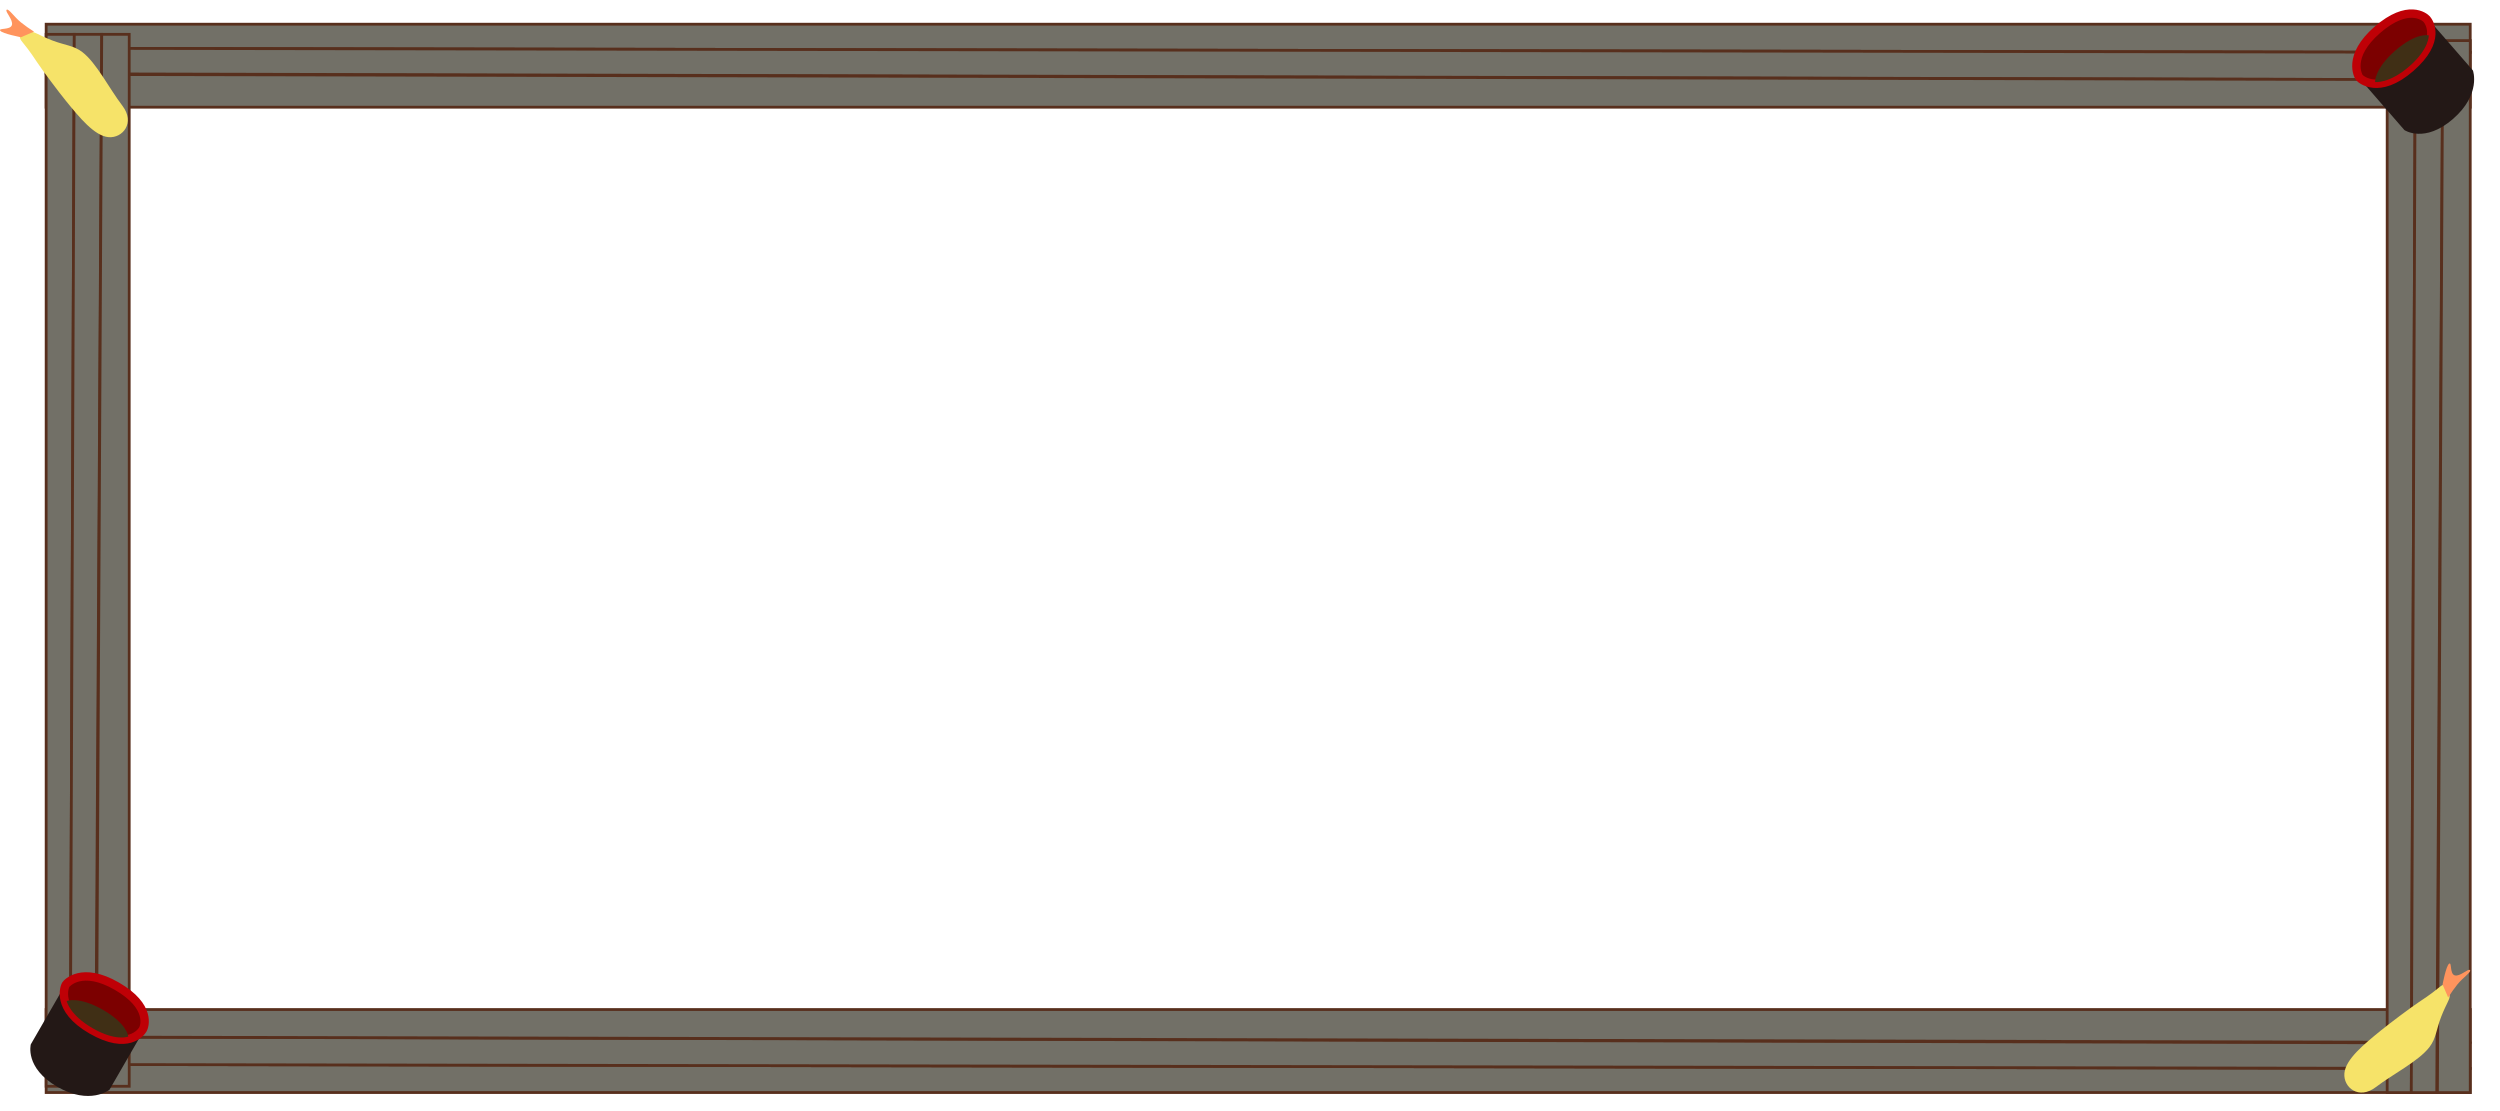
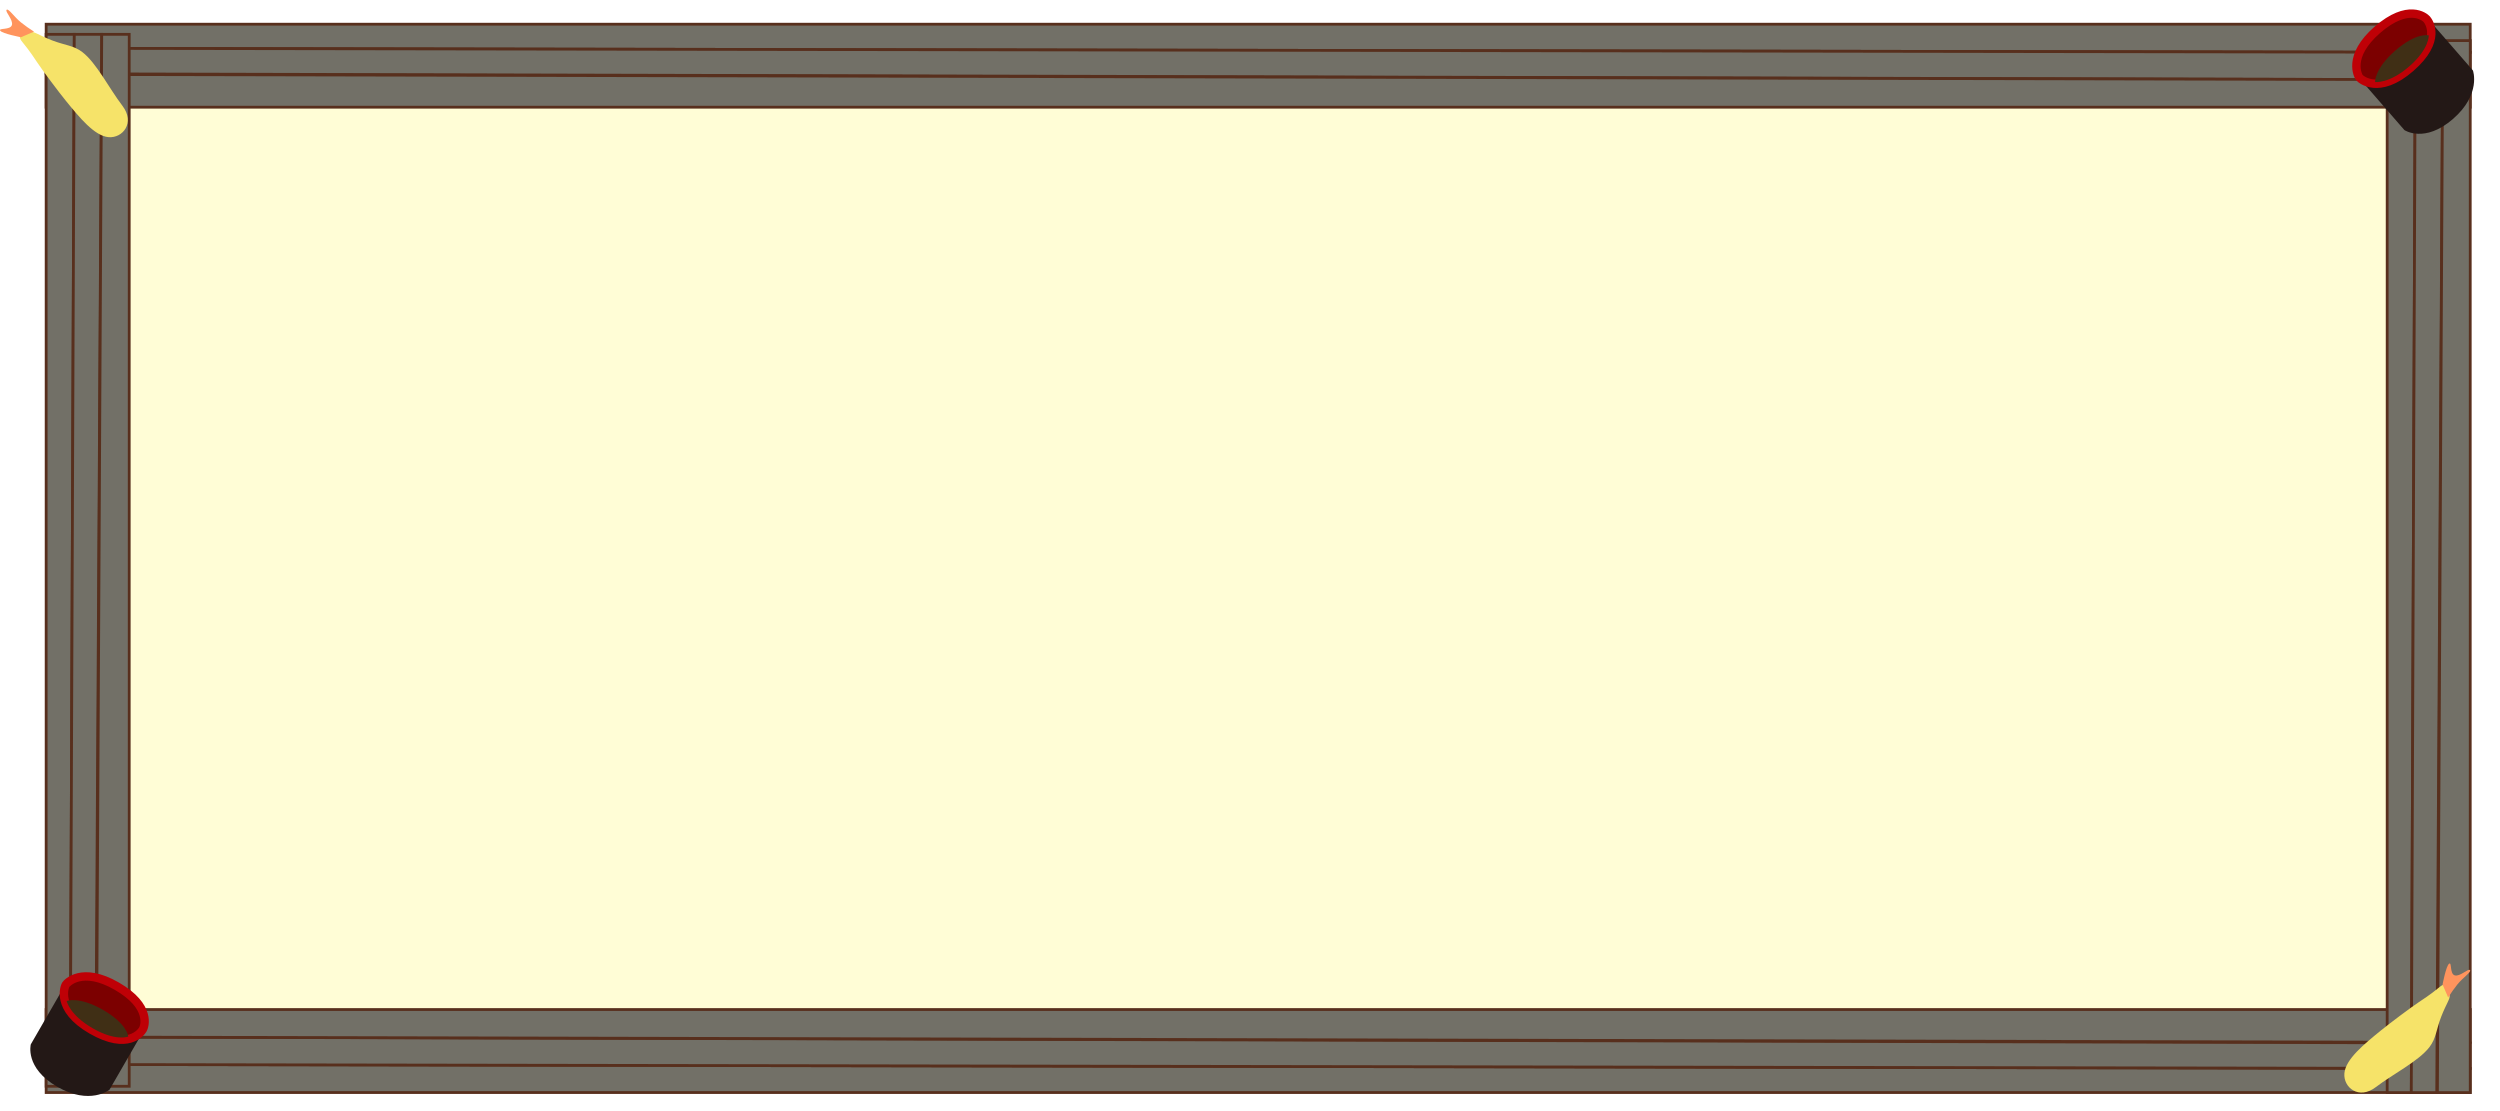
<svg xmlns="http://www.w3.org/2000/svg" width="894" height="397" viewBox="0 0 894 397">
  <defs>
    <clipPath id="clip-そば_枠">
      <rect width="894" height="397" />
    </clipPath>
  </defs>
+   <rect x="30" y="30" width="840" height="360" fill="#fffdd6" />
  <g id="そば_枠" data-name="そば 枠" clip-path="url(#clip-そば_枠)">
    <g id="グループ_236" data-name="グループ 236" transform="translate(-76.645 -1425.083)">
      <g id="グループ_229" data-name="グループ 229" transform="translate(1949.182 -162.271) rotate(90)">
        <path id="パス_20" data-name="パス 20" d="M1625,5304.182v866.849h8.622l1.437-866.849Z" transform="translate(-29 -4315)" fill="#727067" stroke="#582f1d" stroke-width="1" />
        <path id="パス_21" data-name="パス 21" d="M1635.059,5304.182l-1.437,866.849h9.1l2.156-866.849Z" transform="translate(-29 -4315)" fill="#727067" stroke="#582f1d" stroke-width="1" />
        <path id="パス_22" data-name="パス 22" d="M1644.878,5304.182l-1.916,866.849H1654.7V5304.182Z" transform="translate(-29 -4315)" fill="#727067" stroke="#582f1d" stroke-width="1" />
      </g>
      <g id="グループ_230" data-name="グループ 230" transform="translate(-896.031 3411.784) rotate(-90)">
        <path id="パス_20-2" data-name="パス 20" d="M1625,5304.182V6171.03h8.622l1.437-866.848Z" transform="translate(-29 -4315)" fill="#727067" stroke="#582f1d" stroke-width="1" />
        <path id="パス_21-2" data-name="パス 21" d="M1635.059,5304.182l-1.437,866.848h9.1l2.156-866.848Z" transform="translate(-29 -4315)" fill="#727067" stroke="#582f1d" stroke-width="1" />
        <path id="パス_22-2" data-name="パス 22" d="M1644.878,5304.182l-1.916,866.848H1654.7V5304.182Z" transform="translate(-29 -4315)" fill="#727067" stroke="#582f1d" stroke-width="1" />
      </g>
      <g id="グループ_231" data-name="グループ 231" transform="translate(-665.699 450.429)">
        <path id="パス_20-3" data-name="パス 20" d="M1625,5304.182v376.174h8.622l1.437-376.174Z" transform="translate(-29 -4315)" fill="#727067" stroke="#582f1d" stroke-width="1" />
        <path id="パス_21-3" data-name="パス 21" d="M1635.059,5304.182l-1.437,376.174h9.1l2.156-376.174Z" transform="translate(-29 -4315)" fill="#727067" stroke="#582f1d" stroke-width="1" />
        <path id="パス_22-3" data-name="パス 22" d="M1644.878,5304.182l-1.916,376.174H1654.7V5304.182Z" transform="translate(-29 -4315)" fill="#727067" stroke="#582f1d" stroke-width="1" />
      </g>
      <g id="グループ_232" data-name="グループ 232" transform="translate(-1502.849 448.179)">
        <path id="パス_20-4" data-name="パス 20" d="M1625,5304.182v376.174h8.622l1.437-376.174Z" transform="translate(-29 -4315)" fill="#727067" stroke="#582f1d" stroke-width="1" />
        <path id="パス_21-4" data-name="パス 21" d="M1635.059,5304.182l-1.437,376.174h9.1l2.156-376.174Z" transform="translate(-29 -4315)" fill="#727067" stroke="#582f1d" stroke-width="1" />
        <path id="パス_22-4" data-name="パス 22" d="M1644.878,5304.182l-1.916,376.174H1654.7V5304.182Z" transform="translate(-29 -4315)" fill="#727067" stroke="#582f1d" stroke-width="1" />
      </g>
      <g id="グループ_235" data-name="グループ 235">
        <g id="グループ_221" data-name="グループ 221" transform="translate(-872.674 719.214)">
          <path id="パス_23" data-name="パス 23" d="M1784.674,5377.291c-.44,5.052,5.129,9.621,11.237,4.947s15.333-9.271,19.2-14.339c2.4-3.137,2.4-6.256,4.193-10.863s3.3-6.508,2.991-7.563c-.808-2.771,1.252-3.916-1.171-3.916s-.952.476-9.871,6.326c-2.756,1.808-10.71,7.8-13.584,10.146C1791.7,5366.9,1785.114,5372.238,1784.674,5377.291Z" transform="translate(3 -4287.616)" fill="#f6e369" />
          <path id="パス_24" data-name="パス 24" d="M1851.78,5372.922s1.236-6.6,2.322-7.418.152,3.584,2.023,4.149,4.788-2.531,5.459-1.891-2.565,2.709-4.517,5.16a50.906,50.906,0,0,0-3.288,4.645" transform="translate(-29 -4315)" fill="#ff945d" />
        </g>
        <g id="グループ_222" data-name="グループ 222" transform="translate(-973.758 3600.803) rotate(-90)">
          <path id="パス_23-2" data-name="パス 23" d="M1784.674,5377.291c-.44,5.052,5.129,9.621,11.237,4.947s15.333-9.271,19.2-14.339c2.4-3.137,2.4-6.256,4.193-10.863s3.3-6.508,2.991-7.563c-.808-2.771,1.252-3.916-1.171-3.916s-.952.476-9.871,6.326c-2.756,1.808-10.71,7.8-13.584,10.146C1791.7,5366.9,1785.114,5372.238,1784.674,5377.291Z" transform="translate(342 -4288.072)" fill="#f6e369" />
          <path id="パス_24-2" data-name="パス 24" d="M1851.78,5372.922s1.236-6.6,2.322-7.418.152,3.584,2.023,4.149,4.788-2.531,5.459-1.891-2.565,2.709-4.517,5.16a50.906,50.906,0,0,0-3.288,4.645" transform="translate(310.626 -4315)" fill="#ff945d" />
        </g>
        <g id="グループ_233" data-name="グループ 233" transform="translate(-875.017 1063.305) rotate(-41)">
          <path id="パス_35" data-name="パス 35" d="M1128.273,5799.325v22.88s2.247,8.4,15.735,8.4,16.742-8.4,16.742-8.4v-22.88s-2.162,8.133-16.1,8.133S1128.273,5799.325,1128.273,5799.325Z" transform="translate(-29 -4325.63)" fill="#231816" />
          <path id="パス_36" data-name="パス 36" d="M1115.676,1463.176c-14.505,0-16.076,8.079-16.076,8.729s1.045,9.326,16.076,9.326,15.8-8.187,15.8-9.326S1130.182,1463.176,1115.676,1463.176Z" transform="translate(-0.164)" fill="#7c0000" stroke="#bf0006" stroke-width="3" />
          <path id="パス_37" data-name="パス 37" d="M1106.032,1486.649s2.868-3.741,12.9-3.741,12.525,3.741,12.525,3.741-2.92,3.8-12.525,3.8S1106.032,1486.649,1106.032,1486.649Z" transform="translate(-3.397 -9.918)" fill="#402f15" />
        </g>
        <g id="グループ_234" data-name="グループ 234" transform="matrix(0.866, 0.5, -0.5, 0.866, -116.024, -47.126)">
          <path id="パス_35-2" data-name="パス 35" d="M1128.273,5799.325v22.88s2.247,8.4,15.735,8.4,16.742-8.4,16.742-8.4v-22.88s-2.162,8.133-16.1,8.133S1128.273,5799.325,1128.273,5799.325Z" transform="translate(-29 -4325.63)" fill="#231816" />
          <path id="パス_36-2" data-name="パス 36" d="M1115.676,1463.176c-14.505,0-16.076,8.079-16.076,8.729s1.045,9.326,16.076,9.326,15.8-8.187,15.8-9.326S1130.182,1463.176,1115.676,1463.176Z" transform="translate(-0.164)" fill="#7c0000" stroke="#bf0006" stroke-width="3" />
          <path id="パス_37-2" data-name="パス 37" d="M1106.032,1486.649s2.868-3.741,12.9-3.741,12.525,3.741,12.525,3.741-2.92,3.8-12.525,3.8S1106.032,1486.649,1106.032,1486.649Z" transform="translate(-3.397 -9.918)" fill="#402f15" />
        </g>
      </g>
    </g>
  </g>
</svg>
